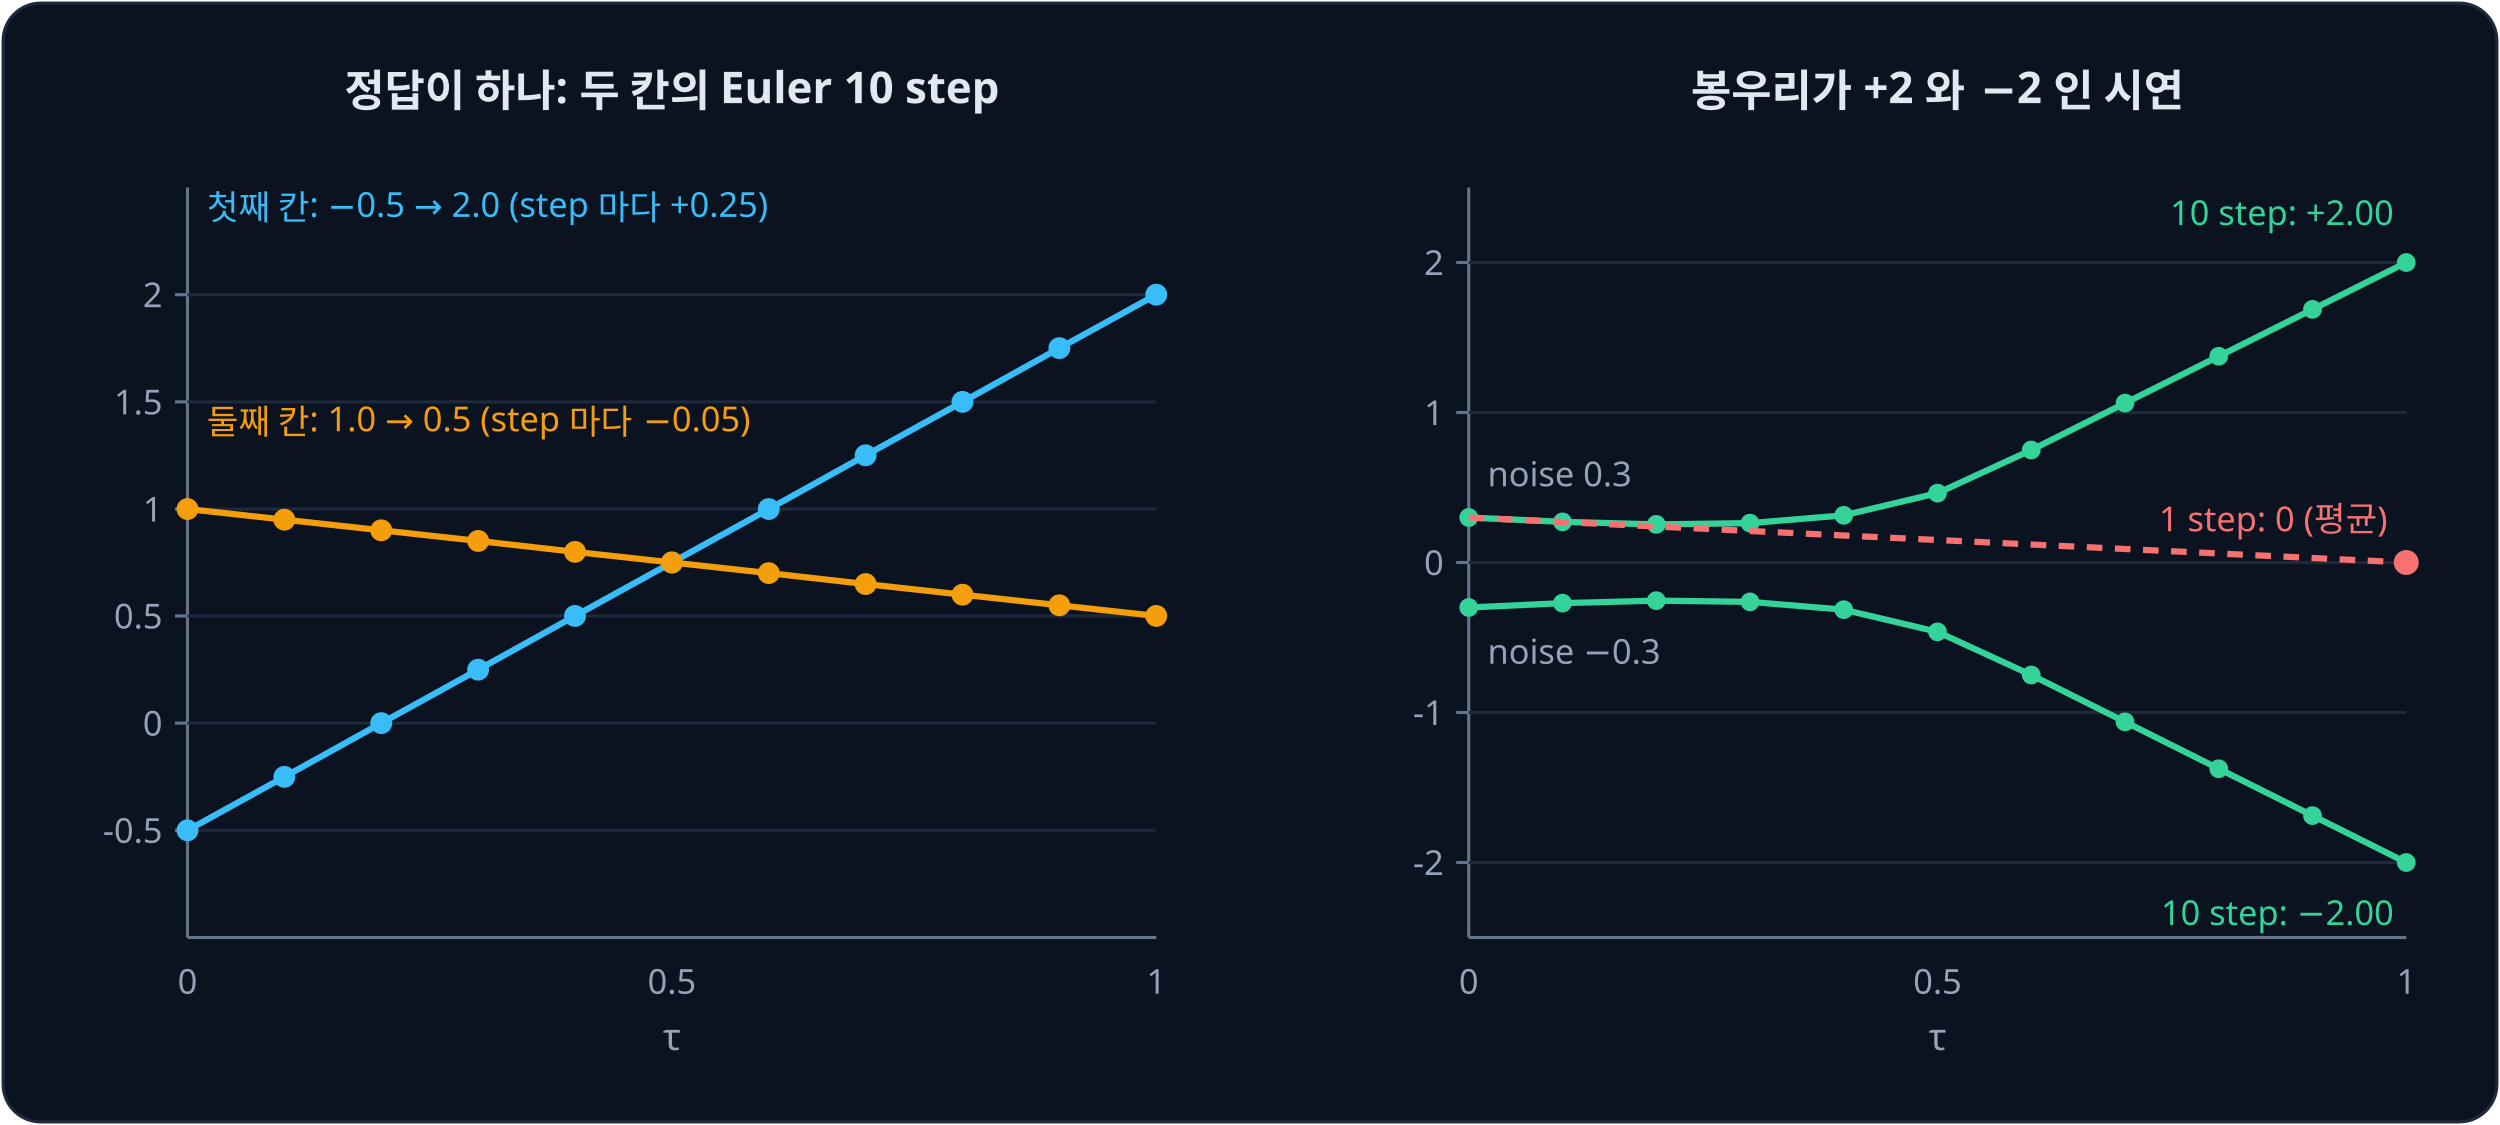
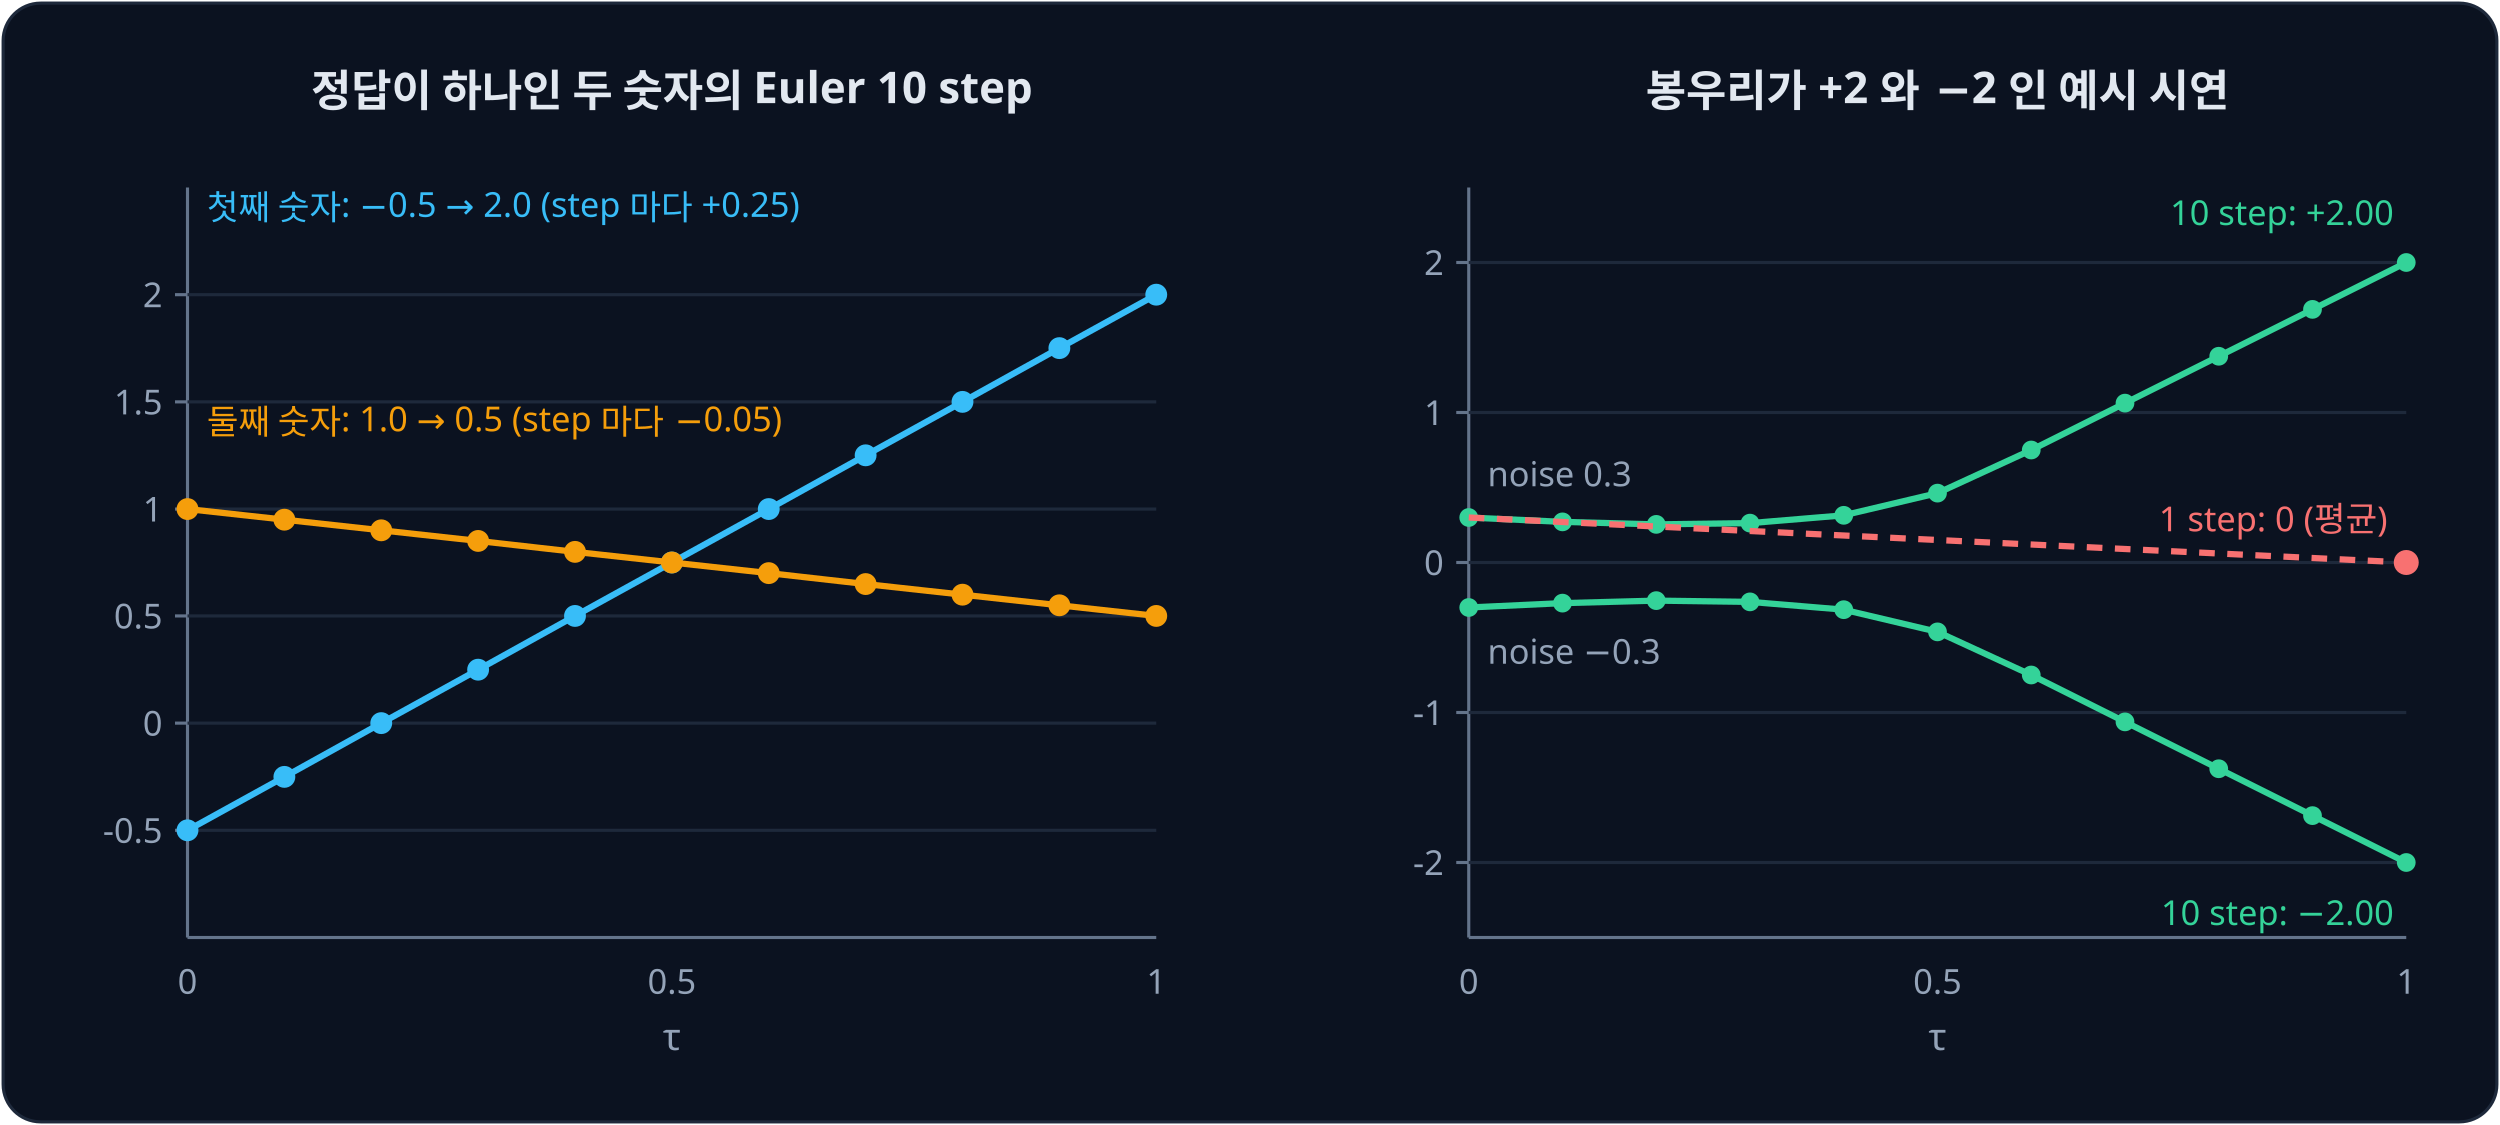
<svg xmlns="http://www.w3.org/2000/svg" viewBox="0 0 800 360" font-family="Pretendard, 'Apple SD Gothic Neo', 'Noto Sans KR', system-ui, sans-serif">
  <defs>
    <marker id="arrow-gray" viewBox="0 0 10 10" refX="9" refY="5" markerWidth="7" markerHeight="7" orient="auto-start-reverse">
      <path d="M0,0 L10,5 L0,10 z" fill="#94a3b8" />
    </marker>
    <marker id="arrow-blue" viewBox="0 0 10 10" refX="9" refY="5" markerWidth="7" markerHeight="7" orient="auto-start-reverse">
      <path d="M0,0 L10,5 L0,10 z" fill="#38bdf8" />
    </marker>
    <marker id="arrow-amber" viewBox="0 0 10 10" refX="9" refY="5" markerWidth="7" markerHeight="7" orient="auto-start-reverse">
      <path d="M0,0 L10,5 L0,10 z" fill="#f59e0b" />
    </marker>
    <marker id="arrow-green" viewBox="0 0 10 10" refX="9" refY="5" markerWidth="7" markerHeight="7" orient="auto-start-reverse">
      <path d="M0,0 L10,5 L0,10 z" fill="#34d399" />
    </marker>
    <marker id="arrow-purple" viewBox="0 0 10 10" refX="9" refY="5" markerWidth="7" markerHeight="7" orient="auto-start-reverse">
      <path d="M0,0 L10,5 L0,10 z" fill="#a78bfa" />
    </marker>
    <marker id="arrow-red" viewBox="0 0 10 10" refX="9" refY="5" markerWidth="7" markerHeight="7" orient="auto-start-reverse">
      <path d="M0,0 L10,5 L0,10 z" fill="#f87171" />
    </marker>
    <marker id="arrow-text" viewBox="0 0 10 10" refX="9" refY="5" markerWidth="7" markerHeight="7" orient="auto-start-reverse">
      <path d="M0,0 L10,5 L0,10 z" fill="#e2e8f0" />
    </marker>
  </defs>
  <rect x="1" y="1" width="798" height="358" rx="12" fill="#0b1220" stroke="#1e293b" />
-   <text x="215.0" y="34.0" fill="#e2e8f0" font-size="14" text-anchor="middle" font-weight="600">정답이 하나: 두 칸의 Euler 10 step</text>
+   <text x="215.0" y="34.0" fill="#e2e8f0" font-size="14" text-anchor="middle" font-weight="600">정답이 하나인 두 숫자의 Euler 10 step</text>
  <line x1="60.0" y1="300.0" x2="370.0" y2="300.0" stroke="#64748b" stroke-width="1" />
  <line x1="60.0" y1="300.0" x2="60.0" y2="60.0" stroke="#64748b" stroke-width="1" />
  <line x1="56.0" y1="265.7" x2="60.0" y2="265.7" stroke="#64748b" stroke-width="1" />
  <text x="52.0" y="269.7" fill="#94a3b8" font-size="11" text-anchor="end">-0.5</text>
  <line x1="60.0" y1="265.7" x2="370.0" y2="265.7" stroke="#1e293b" stroke-width="1" />
  <line x1="56.0" y1="231.4" x2="60.0" y2="231.4" stroke="#64748b" stroke-width="1" />
  <text x="52.0" y="235.4" fill="#94a3b8" font-size="11" text-anchor="end">0</text>
  <line x1="60.0" y1="231.4" x2="370.0" y2="231.4" stroke="#1e293b" stroke-width="1" />
  <line x1="56.0" y1="197.1" x2="60.0" y2="197.1" stroke="#64748b" stroke-width="1" />
  <text x="52.0" y="201.1" fill="#94a3b8" font-size="11" text-anchor="end">0.5</text>
  <line x1="60.0" y1="197.1" x2="370.0" y2="197.1" stroke="#1e293b" stroke-width="1" />
  <line x1="56.0" y1="162.9" x2="60.0" y2="162.9" stroke="#64748b" stroke-width="1" />
  <text x="52.0" y="166.9" fill="#94a3b8" font-size="11" text-anchor="end">1</text>
  <line x1="60.0" y1="162.9" x2="370.0" y2="162.9" stroke="#1e293b" stroke-width="1" />
  <line x1="56.0" y1="128.6" x2="60.0" y2="128.6" stroke="#64748b" stroke-width="1" />
  <text x="52.0" y="132.6" fill="#94a3b8" font-size="11" text-anchor="end">1.5</text>
  <line x1="60.0" y1="128.6" x2="370.0" y2="128.6" stroke="#1e293b" stroke-width="1" />
  <line x1="56.0" y1="94.3" x2="60.0" y2="94.3" stroke="#64748b" stroke-width="1" />
  <text x="52.0" y="98.3" fill="#94a3b8" font-size="11" text-anchor="end">2</text>
  <line x1="60.0" y1="94.3" x2="370.0" y2="94.3" stroke="#1e293b" stroke-width="1" />
  <text x="60.0" y="318.0" fill="#94a3b8" font-size="11" text-anchor="middle">0</text>
  <text x="215.0" y="318.0" fill="#94a3b8" font-size="11" text-anchor="middle">0.5</text>
  <text x="370.0" y="318.0" fill="#94a3b8" font-size="11" text-anchor="middle">1</text>
  <text x="215.0" y="336.0" fill="#94a3b8" font-size="12" text-anchor="middle">τ</text>
  <path d="M60.0,265.7 L91.0,248.6 L122.0,231.4 L153.0,214.3 L184.0,197.1 L215.0,180.0 L246.0,162.9 L277.0,145.7 L308.0,128.6 L339.0,111.4 L370.0,94.3" fill="none" stroke="#38bdf8" stroke-width="2" />
  <circle cx="60.0" cy="265.7" r="3.5" fill="#38bdf8" />
  <circle cx="91.0" cy="248.6" r="3.5" fill="#38bdf8" />
  <circle cx="122.0" cy="231.4" r="3.5" fill="#38bdf8" />
  <circle cx="153.0" cy="214.3" r="3.5" fill="#38bdf8" />
  <circle cx="184.0" cy="197.1" r="3.5" fill="#38bdf8" />
  <circle cx="215.0" cy="180.0" r="3.5" fill="#38bdf8" />
  <circle cx="246.0" cy="162.9" r="3.5" fill="#38bdf8" />
  <circle cx="277.0" cy="145.7" r="3.5" fill="#38bdf8" />
  <circle cx="308.0" cy="128.6" r="3.5" fill="#38bdf8" />
  <circle cx="339.0" cy="111.4" r="3.5" fill="#38bdf8" />
  <circle cx="370.0" cy="94.3" r="3.5" fill="#38bdf8" />
  <path d="M60.0,162.9 L91.0,166.3 L122.0,169.7 L153.0,173.1 L184.0,176.6 L215.0,180.0 L246.0,183.4 L277.0,186.9 L308.0,190.3 L339.0,193.7 L370.0,197.1" fill="none" stroke="#f59e0b" stroke-width="2" />
  <circle cx="60.0" cy="162.9" r="3.5" fill="#f59e0b" />
  <circle cx="91.0" cy="166.3" r="3.5" fill="#f59e0b" />
  <circle cx="122.0" cy="169.7" r="3.5" fill="#f59e0b" />
  <circle cx="153.0" cy="173.1" r="3.5" fill="#f59e0b" />
  <circle cx="184.0" cy="176.6" r="3.5" fill="#f59e0b" />
  <circle cx="215.0" cy="180.0" r="3.5" fill="#f59e0b" />
  <circle cx="246.0" cy="183.4" r="3.5" fill="#f59e0b" />
  <circle cx="277.0" cy="186.9" r="3.5" fill="#f59e0b" />
  <circle cx="308.0" cy="190.3" r="3.5" fill="#f59e0b" />
  <circle cx="339.0" cy="193.7" r="3.5" fill="#f59e0b" />
  <circle cx="370.0" cy="197.1" r="3.5" fill="#f59e0b" />
-   <text x="66.2" y="70.3" fill="#38bdf8" font-size="11" text-anchor="start">첫째 칸: −0.5 → 2.0 (step 마다 +0.25)</text>
-   <text x="66.2" y="138.9" fill="#f59e0b" font-size="11" text-anchor="start">둘째 칸: 1.0 → 0.5 (step 마다 −0.05)</text>
-   <text x="620.0" y="34.0" fill="#e2e8f0" font-size="14" text-anchor="middle" font-weight="600">봉우리가 +2 와 −2 인 시연</text>
+   <text x="66.2" y="70.3" fill="#38bdf8" font-size="11" text-anchor="start">첫째 숫자: −0.5 → 2.0 (step 마다 +0.25)</text>
+   <text x="66.2" y="138.9" fill="#f59e0b" font-size="11" text-anchor="start">둘째 숫자: 1.0 → 0.5 (step 마다 −0.05)</text>
+   <text x="620.0" y="34.0" fill="#e2e8f0" font-size="14" text-anchor="middle" font-weight="600">봉우리가 +2 와 −2 인 예시 시연</text>
  <line x1="470.0" y1="300.0" x2="770.0" y2="300.0" stroke="#64748b" stroke-width="1" />
  <line x1="470.0" y1="300.0" x2="470.0" y2="60.0" stroke="#64748b" stroke-width="1" />
  <line x1="466.0" y1="276.0" x2="470.0" y2="276.0" stroke="#64748b" stroke-width="1" />
  <text x="462.0" y="280.0" fill="#94a3b8" font-size="11" text-anchor="end">-2</text>
  <line x1="470.0" y1="276.0" x2="770.0" y2="276.0" stroke="#1e293b" stroke-width="1" />
  <line x1="466.0" y1="228.0" x2="470.0" y2="228.0" stroke="#64748b" stroke-width="1" />
  <text x="462.0" y="232.0" fill="#94a3b8" font-size="11" text-anchor="end">-1</text>
  <line x1="470.0" y1="228.0" x2="770.0" y2="228.0" stroke="#1e293b" stroke-width="1" />
  <line x1="466.0" y1="180.0" x2="470.0" y2="180.0" stroke="#64748b" stroke-width="1" />
  <text x="462.0" y="184.0" fill="#94a3b8" font-size="11" text-anchor="end">0</text>
  <line x1="470.0" y1="180.0" x2="770.0" y2="180.0" stroke="#1e293b" stroke-width="1" />
  <line x1="466.0" y1="132.0" x2="470.0" y2="132.0" stroke="#64748b" stroke-width="1" />
  <text x="462.0" y="136.0" fill="#94a3b8" font-size="11" text-anchor="end">1</text>
  <line x1="470.0" y1="132.0" x2="770.0" y2="132.0" stroke="#1e293b" stroke-width="1" />
  <line x1="466.0" y1="84.0" x2="470.0" y2="84.0" stroke="#64748b" stroke-width="1" />
  <text x="462.0" y="88.0" fill="#94a3b8" font-size="11" text-anchor="end">2</text>
  <line x1="470.0" y1="84.0" x2="770.0" y2="84.0" stroke="#1e293b" stroke-width="1" />
  <text x="470.0" y="318.0" fill="#94a3b8" font-size="11" text-anchor="middle">0</text>
  <text x="620.0" y="318.0" fill="#94a3b8" font-size="11" text-anchor="middle">0.5</text>
  <text x="770.0" y="318.0" fill="#94a3b8" font-size="11" text-anchor="middle">1</text>
  <text x="620.0" y="336.0" fill="#94a3b8" font-size="12" text-anchor="middle">τ</text>
  <path d="M470.0,165.6 L500.0,167.0 L530.0,167.8 L560.0,167.4 L590.0,164.9 L620.0,157.8 L650.0,144.0 L680.0,129.0 L710.0,114.0 L740.0,99.0 L770.0,84.0" fill="none" stroke="#34d399" stroke-width="2" />
  <circle cx="470.0" cy="165.6" r="3" fill="#34d399" />
  <circle cx="500.0" cy="167.0" r="3" fill="#34d399" />
  <circle cx="530.0" cy="167.8" r="3" fill="#34d399" />
  <circle cx="560.0" cy="167.4" r="3" fill="#34d399" />
  <circle cx="590.0" cy="164.9" r="3" fill="#34d399" />
  <circle cx="620.0" cy="157.8" r="3" fill="#34d399" />
  <circle cx="650.0" cy="144.0" r="3" fill="#34d399" />
  <circle cx="680.0" cy="129.0" r="3" fill="#34d399" />
  <circle cx="710.0" cy="114.0" r="3" fill="#34d399" />
  <circle cx="740.0" cy="99.0" r="3" fill="#34d399" />
  <circle cx="770.0" cy="84.0" r="3" fill="#34d399" />
  <path d="M470.0,194.4 L500.0,193.0 L530.0,192.2 L560.0,192.6 L590.0,195.1 L620.0,202.2 L650.0,216.0 L680.0,231.0 L710.0,246.0 L740.0,261.0 L770.0,276.0" fill="none" stroke="#34d399" stroke-width="2" />
  <circle cx="470.0" cy="194.4" r="3" fill="#34d399" />
  <circle cx="500.0" cy="193.0" r="3" fill="#34d399" />
  <circle cx="530.0" cy="192.2" r="3" fill="#34d399" />
  <circle cx="560.0" cy="192.6" r="3" fill="#34d399" />
  <circle cx="590.0" cy="195.1" r="3" fill="#34d399" />
  <circle cx="620.0" cy="202.2" r="3" fill="#34d399" />
  <circle cx="650.0" cy="216.0" r="3" fill="#34d399" />
  <circle cx="680.0" cy="231.0" r="3" fill="#34d399" />
  <circle cx="710.0" cy="246.0" r="3" fill="#34d399" />
  <circle cx="740.0" cy="261.0" r="3" fill="#34d399" />
  <circle cx="770.0" cy="276.0" r="3" fill="#34d399" />
  <line x1="470.0" y1="165.6" x2="770.0" y2="180.0" stroke="#f87171" stroke-width="2" stroke-dasharray="5 4" />
  <circle cx="770.0" cy="180.0" r="4" fill="#f87171" />
  <text x="766.0" y="72.0" fill="#34d399" font-size="11" text-anchor="end">10 step: +2.00</text>
  <text x="766.0" y="296.0" fill="#34d399" font-size="11" text-anchor="end">10 step: −2.00</text>
  <text x="764.0" y="170.0" fill="#f87171" font-size="11" text-anchor="end">1 step: 0 (평균)</text>
  <text x="476.0" y="155.6" fill="#94a3b8" font-size="11" text-anchor="start">noise 0.3</text>
  <text x="476.0" y="212.4" fill="#94a3b8" font-size="11" text-anchor="start">noise −0.3</text>
</svg>
